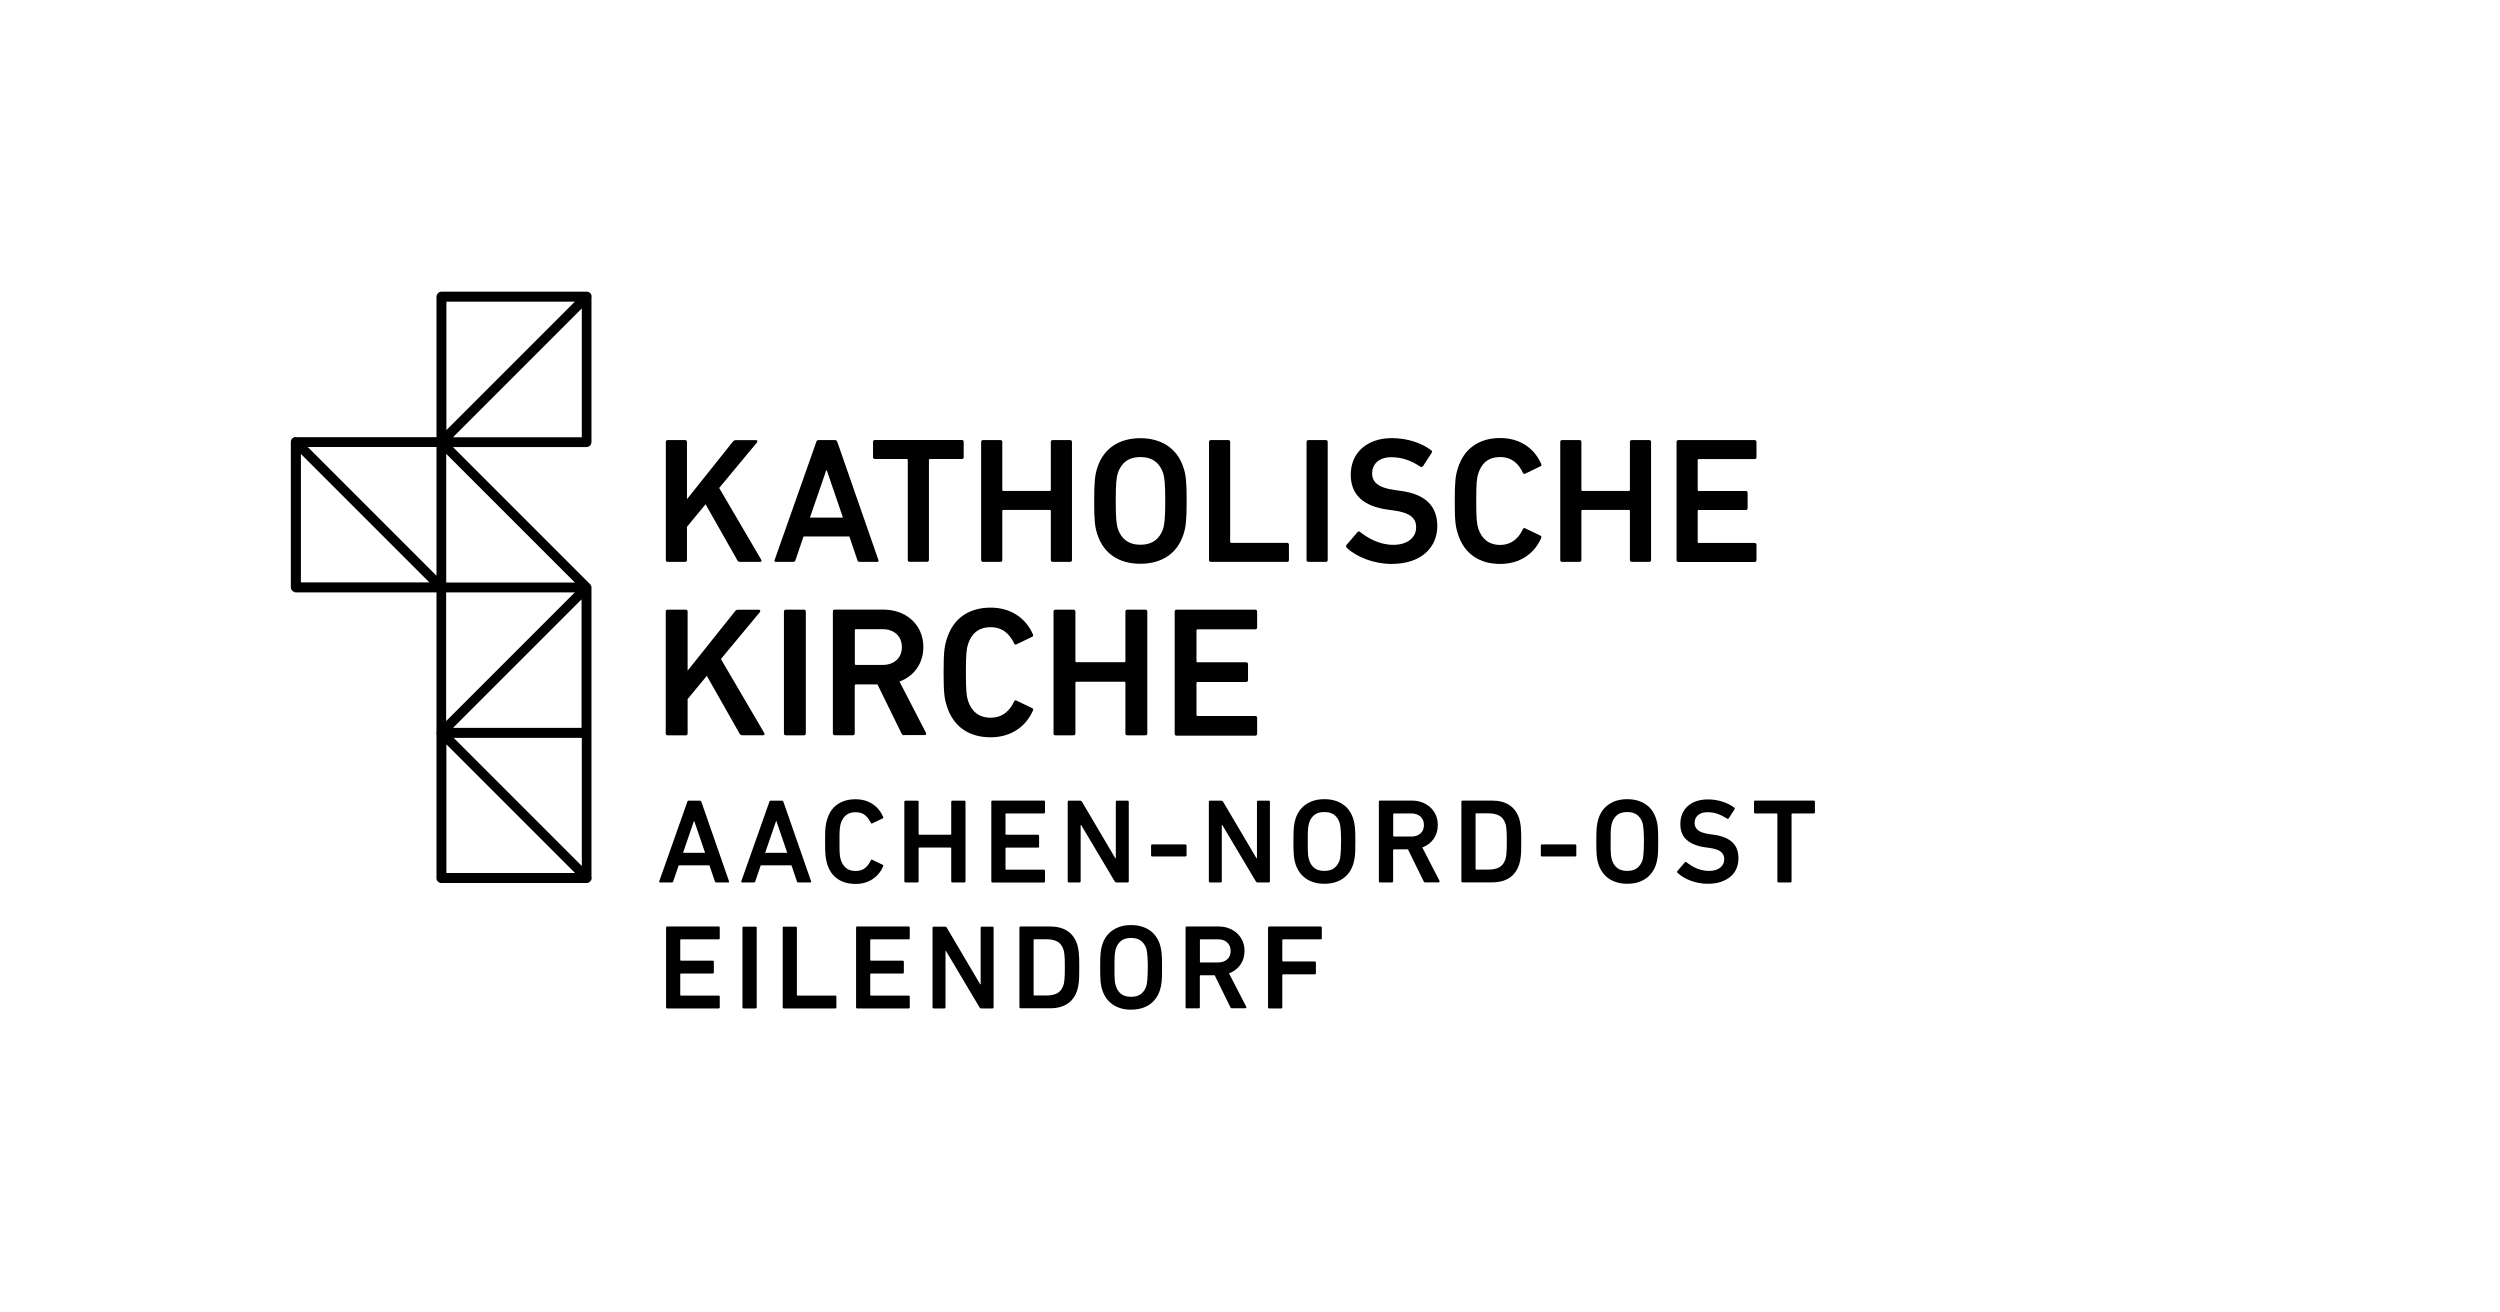
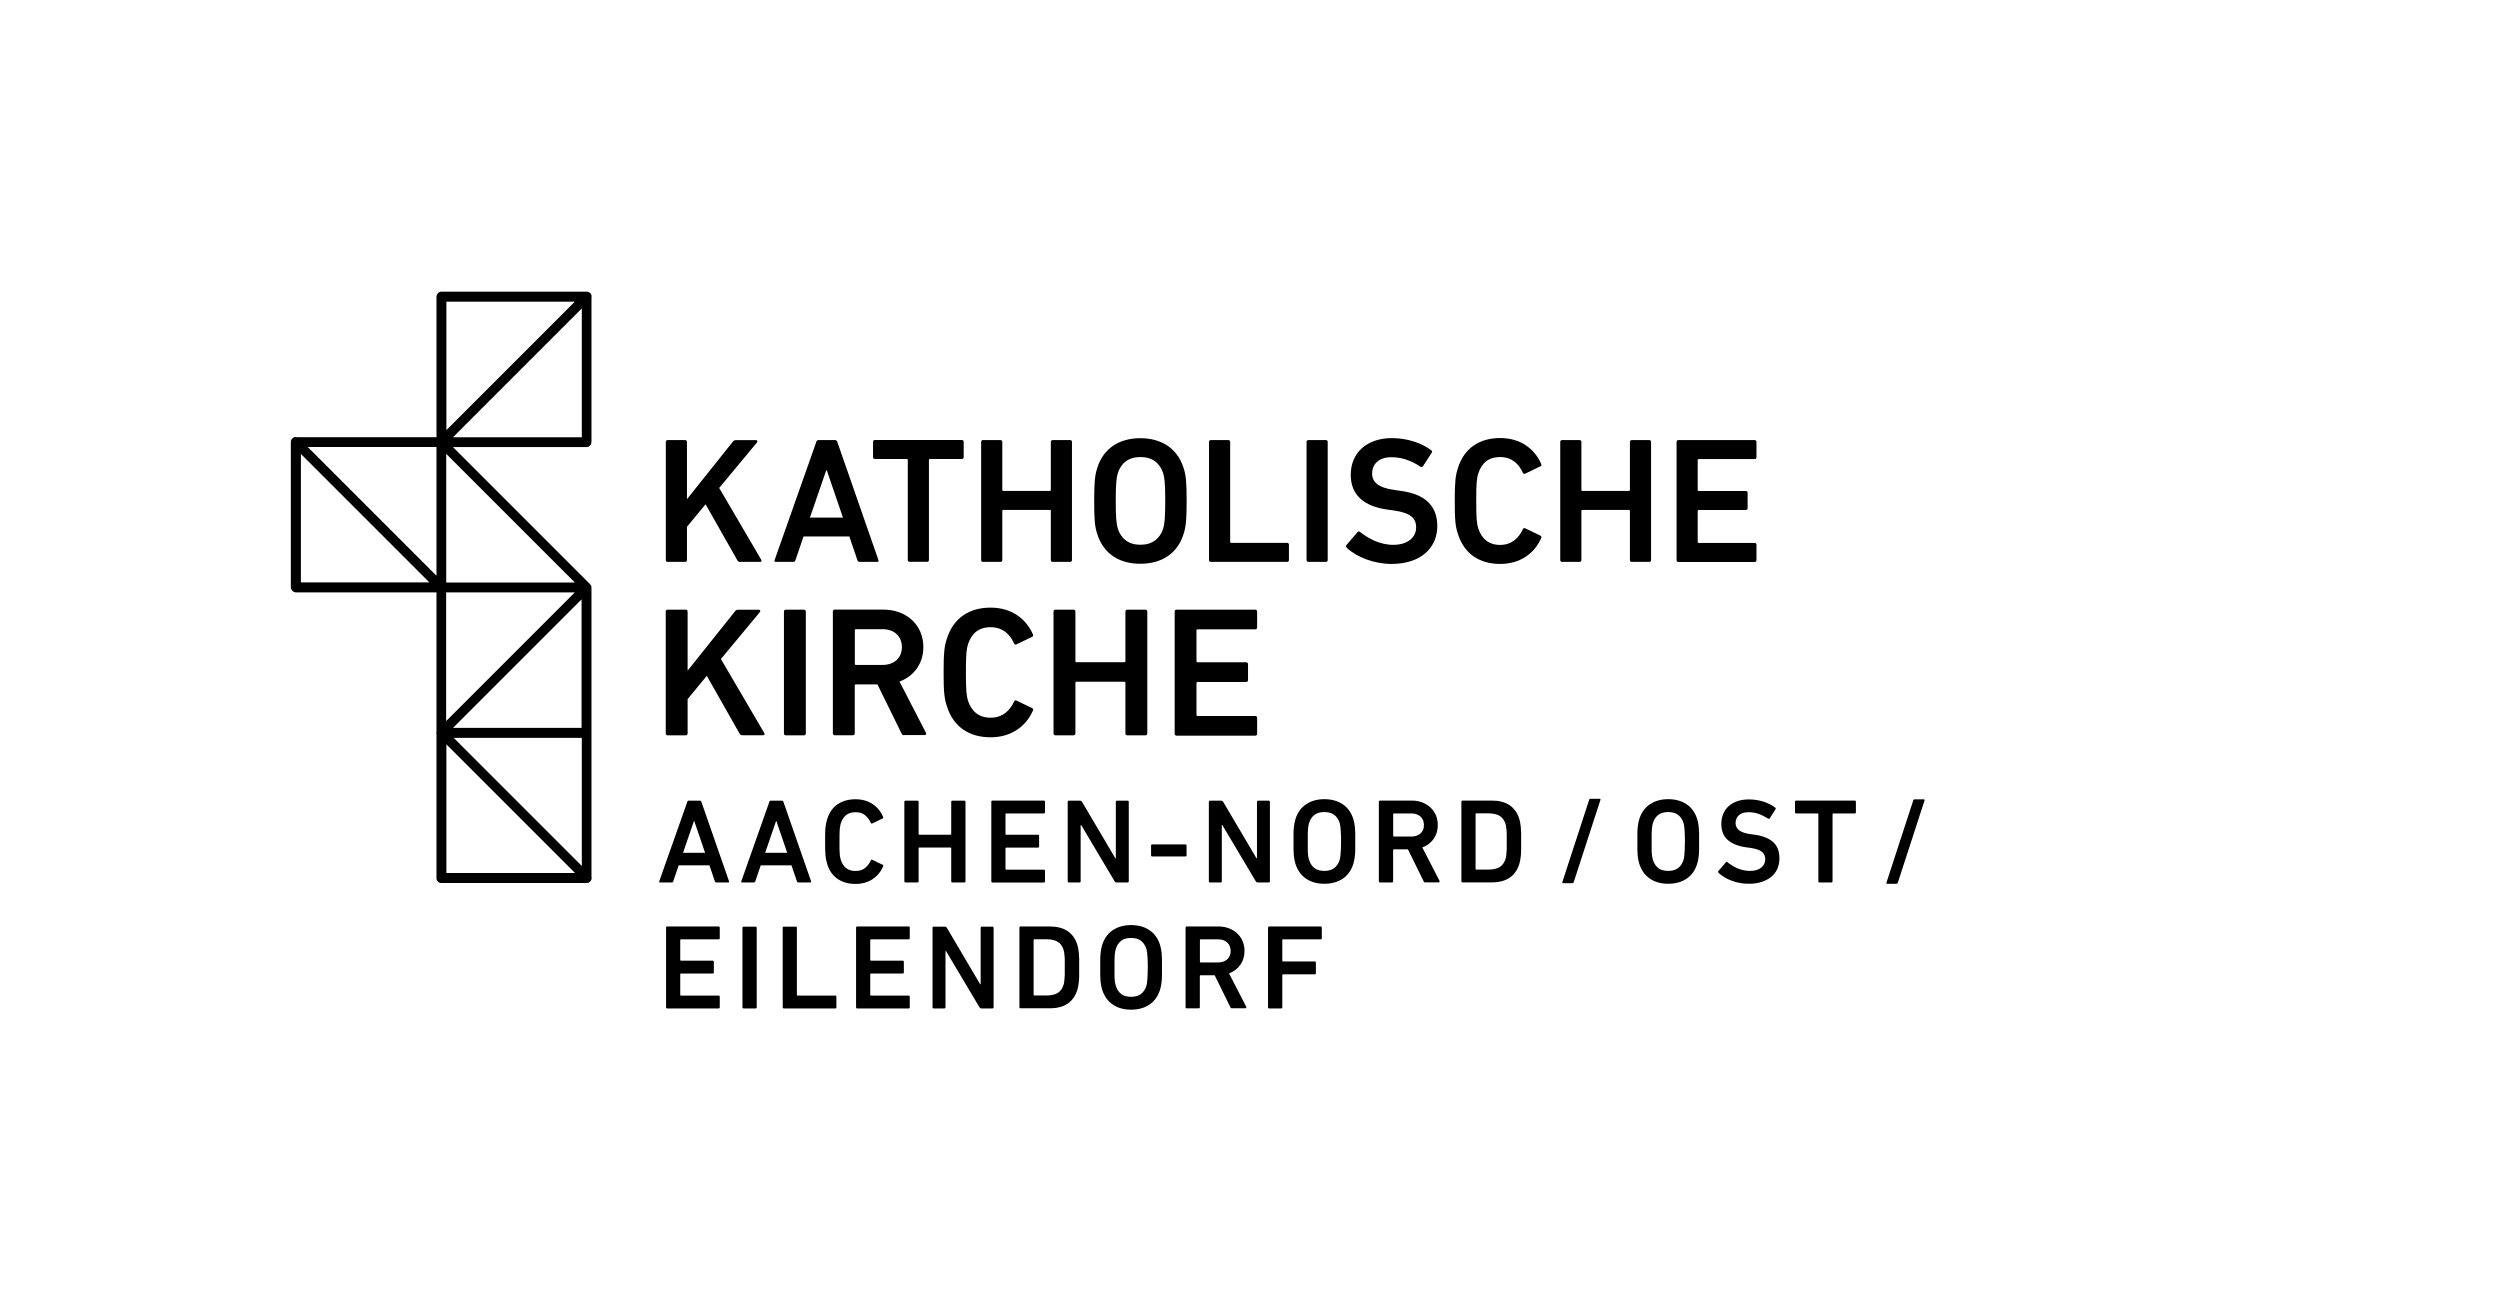
<svg xmlns="http://www.w3.org/2000/svg" viewBox="0 0 305 160">
  <defs>
    <style>
      .cls-1 {
        fill: none;
      }
    </style>
  </defs>
  <rect class="cls-1" x="0" y="0" width="305" height="160" />
  <path d="M81.22,74.61c0-.14.09-.23.23-.23h2.21c.14,0,.23.09.23.23v7.21l5.79-7.25c.11-.14.2-.18.36-.18h2.57c.14,0,.2.16.09.29l-4.75,5.72,5.29,9.03c.09.16.02.27-.16.27h-2.5c-.18,0-.25-.05-.34-.18l-4.01-7.07-2.34,2.84v4.19c0,.14-.09.23-.23.23h-2.21c-.14,0-.23-.09-.23-.23v-14.87Z" />
  <path d="M95.64,74.61c0-.14.09-.23.23-.23h2.21c.14,0,.23.09.23.23v14.87c0,.14-.09.23-.23.23h-2.21c-.14,0-.23-.09-.23-.23v-14.87Z" />
  <path d="M110.32,89.7c-.18,0-.27-.07-.34-.23l-2.93-5.97h-2.64c-.09,0-.13.05-.13.14v5.83c0,.14-.09.23-.23.23h-2.21c-.14,0-.23-.09-.23-.23v-14.87c0-.14.09-.23.23-.23h5.92c2.82,0,4.89,1.87,4.89,4.57,0,2.01-1.15,3.56-2.91,4.21l3.22,6.24c.09.16,0,.29-.16.29h-2.5ZM110.03,78.95c0-1.33-.95-2.19-2.34-2.19h-3.27c-.09,0-.13.04-.13.14v4.08c0,.09.04.14.13.14h3.27c1.4,0,2.34-.86,2.34-2.16Z" />
  <path d="M115.12,82.04c0-2.43.09-3.2.41-4.15.79-2.5,2.73-3.76,5.32-3.76,2.46,0,4.3,1.26,5.18,3.29.04.11,0,.23-.11.27l-1.91.92c-.14.07-.25,0-.29-.11-.5-1.08-1.35-1.98-2.86-1.98s-2.32.79-2.75,2.03c-.2.63-.27,1.24-.27,3.49s.07,2.86.27,3.49c.43,1.24,1.28,2.03,2.75,2.03s2.37-.9,2.86-1.98c.05-.11.16-.18.29-.11l1.91.92c.11.05.16.16.11.27-.88,2.03-2.73,3.29-5.18,3.29-2.59,0-4.53-1.26-5.32-3.76-.32-.95-.41-1.71-.41-4.14Z" />
  <path d="M128.53,74.61c0-.14.09-.23.23-.23h2.21c.14,0,.23.09.23.23v6.04c0,.09.04.14.14.14h5.83c.09,0,.13-.04.13-.14v-6.04c0-.14.09-.23.23-.23h2.21c.14,0,.23.09.23.23v14.87c0,.14-.09.23-.23.23h-2.21c-.14,0-.23-.09-.23-.23v-6.17c0-.09-.04-.14-.13-.14h-5.83c-.09,0-.14.05-.14.14v6.17c0,.14-.09.23-.23.23h-2.21c-.14,0-.23-.09-.23-.23v-14.87Z" />
  <path d="M143.31,74.61c0-.14.09-.23.23-.23h9.6c.14,0,.23.09.23.23v1.94c0,.14-.09.23-.23.23h-7.03c-.09,0-.14.04-.14.14v3.74c0,.09.05.14.14.14h5.92c.14,0,.23.09.23.23v1.94c0,.14-.09.23-.23.23h-5.92c-.09,0-.14.05-.14.14v3.87c0,.09.05.14.14.14h7.03c.14,0,.23.09.23.23v1.94c0,.14-.09.23-.23.23h-9.6c-.14,0-.23-.09-.23-.23v-14.87Z" />
  <path d="M81.23,53.91c0-.13.09-.22.22-.22h2.14c.13,0,.22.09.22.22v6.99l5.61-7.03c.11-.13.2-.17.35-.17h2.49c.13,0,.2.15.09.28l-4.61,5.55,5.13,8.76c.09.15.02.26-.15.26h-2.42c-.17,0-.24-.04-.33-.17l-3.89-6.86-2.27,2.75v4.06c0,.13-.09.22-.22.22h-2.14c-.13,0-.22-.09-.22-.22v-14.42Z" />
  <path d="M99.58,53.91c.04-.13.13-.22.28-.22h2.01c.15,0,.24.09.28.22l5.02,14.42c.04.13,0,.22-.15.22h-2.14c-.15,0-.24-.07-.28-.22l-.98-2.88h-5.59l-.98,2.88c-.04.15-.13.22-.28.22h-2.12c-.15,0-.2-.09-.15-.22l5.09-14.42ZM102.84,63.15l-1.97-5.77h-.07l-1.99,5.77h4.02Z" />
  <path d="M110.97,68.54c-.13,0-.22-.09-.22-.22v-12.19c0-.09-.04-.13-.13-.13h-3.89c-.13,0-.22-.09-.22-.22v-1.88c0-.13.09-.22.22-.22h10.62c.13,0,.22.09.22.22v1.88c0,.13-.09.22-.22.22h-3.89c-.09,0-.13.04-.13.13v12.19c0,.13-.09.22-.22.22h-2.14Z" />
  <path d="M119.7,53.91c0-.13.09-.22.22-.22h2.14c.13,0,.22.09.22.22v5.85c0,.09.04.13.13.13h5.66c.09,0,.13-.04.13-.13v-5.85c0-.13.09-.22.22-.22h2.14c.13,0,.22.09.22.22v14.42c0,.13-.09.22-.22.22h-2.14c-.13,0-.22-.09-.22-.22v-5.99c0-.09-.04-.13-.13-.13h-5.66c-.09,0-.13.04-.13.13v5.99c0,.13-.09.22-.22.22h-2.14c-.13,0-.22-.09-.22-.22v-14.42Z" />
  <path d="M133.88,65.2c-.31-.92-.39-1.75-.39-4.08s.09-3.17.39-4.08c.76-2.36,2.69-3.58,5.24-3.58s4.5,1.22,5.26,3.58c.31.92.39,1.75.39,4.08s-.09,3.17-.39,4.08c-.76,2.36-2.69,3.58-5.26,3.58s-4.48-1.22-5.24-3.58ZM141.9,64.52c.17-.55.26-1.31.26-3.41s-.09-2.86-.26-3.41c-.42-1.2-1.29-1.94-2.77-1.94s-2.34.74-2.75,1.94c-.17.55-.26,1.29-.26,3.41s.09,2.86.26,3.41c.41,1.2,1.29,1.94,2.75,1.94s2.36-.74,2.77-1.94Z" />
  <path d="M147.5,53.91c0-.13.09-.22.22-.22h2.14c.13,0,.22.09.22.22v12.19c0,.09.04.13.13.13h6.82c.13,0,.22.09.22.22v1.88c0,.13-.09.22-.22.22h-9.31c-.13,0-.22-.09-.22-.22v-14.42Z" />
  <path d="M159.4,53.91c0-.13.09-.22.22-.22h2.14c.13,0,.22.09.22.22v14.42c0,.13-.09.22-.22.22h-2.14c-.13,0-.22-.09-.22-.22v-14.42Z" />
  <path d="M164.31,66.82c-.09-.09-.13-.22-.04-.33l1.35-1.57c.09-.11.22-.11.31-.02.96.76,2.38,1.57,4.04,1.57,1.77,0,2.8-.9,2.8-2.14,0-1.07-.66-1.77-2.71-2.05l-.79-.11c-2.86-.39-4.48-1.77-4.48-4.24,0-2.69,1.97-4.48,5.02-4.48,1.86,0,3.63.59,4.81,1.49.11.09.13.17.04.31l-1.05,1.62c-.09.11-.2.13-.31.07-1.2-.79-2.32-1.16-3.56-1.16-1.51,0-2.34.83-2.34,1.99,0,1.03.72,1.73,2.73,2.01l.79.11c2.86.39,4.43,1.75,4.43,4.3s-1.9,4.61-5.59,4.61c-2.18,0-4.3-.87-5.46-1.97Z" />
  <path d="M177.48,61.11c0-2.36.09-3.1.39-4.02.76-2.42,2.64-3.65,5.15-3.65,2.38,0,4.17,1.22,5.02,3.19.04.11,0,.22-.11.26l-1.86.9c-.13.07-.24,0-.28-.11-.48-1.05-1.31-1.92-2.77-1.92s-2.25.76-2.66,1.97c-.2.61-.26,1.2-.26,3.39s.07,2.77.26,3.39c.41,1.2,1.24,1.97,2.66,1.97s2.29-.87,2.77-1.92c.04-.11.15-.17.28-.11l1.86.9c.11.04.15.15.11.26-.85,1.97-2.64,3.19-5.02,3.19-2.51,0-4.39-1.22-5.15-3.65-.31-.92-.39-1.66-.39-4.02Z" />
  <path d="M190.35,53.91c0-.13.09-.22.22-.22h2.14c.13,0,.22.09.22.22v5.85c0,.09.04.13.13.13h5.66c.09,0,.13-.04.13-.13v-5.85c0-.13.09-.22.22-.22h2.14c.13,0,.22.09.22.22v14.42c0,.13-.09.22-.22.22h-2.14c-.13,0-.22-.09-.22-.22v-5.99c0-.09-.04-.13-.13-.13h-5.66c-.09,0-.13.04-.13.13v5.99c0,.13-.09.22-.22.22h-2.14c-.13,0-.22-.09-.22-.22v-14.42Z" />
  <path d="M204.54,53.91c0-.13.09-.22.22-.22h9.31c.13,0,.22.09.22.22v1.88c0,.13-.09.22-.22.22h-6.82c-.09,0-.13.04-.13.13v3.63c0,.09.04.13.13.13h5.74c.13,0,.22.09.22.22v1.88c0,.13-.09.22-.22.22h-5.74c-.09,0-.13.04-.13.13v3.76c0,.09.04.13.13.13h6.82c.13,0,.22.09.22.22v1.88c0,.13-.09.22-.22.22h-9.31c-.13,0-.22-.09-.22-.22v-14.42Z" />
  <g>
-     <path d="M83.84,97.83c.03-.1.09-.15.19-.15h1.35c.1,0,.16.05.19.15l3.37,9.68c.03.1,0,.15-.1.15h-1.44c-.1,0-.16-.05-.19-.15l-.66-1.94h-3.75l-.66,1.94c-.03.1-.09.15-.19.15h-1.42c-.1,0-.13-.05-.1-.15l3.42-9.68ZM86.02,104.04l-1.32-3.87h-.04l-1.33,3.87h2.7Z" />
-     <path d="M93.85,97.83c.03-.1.09-.15.19-.15h1.35c.1,0,.16.05.19.15l3.37,9.68c.03.1,0,.15-.1.15h-1.44c-.1,0-.16-.05-.19-.15l-.66-1.94h-3.75l-.66,1.94c-.03.1-.09.15-.19.15h-1.42c-.1,0-.13-.05-.1-.15l3.42-9.68ZM96.04,104.04l-1.32-3.87h-.04l-1.33,3.87h2.7Z" />
-     <path d="M100.91,105.37c-.05-.16-.09-.31-.12-.46-.03-.15-.06-.33-.08-.53s-.03-.44-.04-.71c0-.27-.01-.6-.01-1.01s0-.72.01-1c0-.27.02-.51.04-.71.02-.2.05-.38.08-.53s.08-.31.12-.46c.25-.82.68-1.44,1.28-1.84.6-.41,1.33-.61,2.18-.61.8,0,1.49.19,2.08.58.58.38,1.01.91,1.3,1.58.03.09,0,.15-.07.18l-1.25.6c-.09.05-.15.02-.19-.07-.17-.35-.39-.66-.68-.91s-.68-.38-1.18-.38-.86.12-1.15.35c-.29.23-.5.56-.64.97-.03.11-.06.21-.08.32s-.04.25-.06.42-.03.38-.03.62c0,.24,0,.55,0,.91s0,.68,0,.92c0,.24.01.44.03.61s.03.31.06.42.05.22.08.31c.14.41.35.73.64.97.29.23.67.35,1.15.35s.89-.13,1.18-.38.52-.56.68-.91c.04-.1.1-.12.19-.07l1.25.6c.08.03.1.09.07.18-.28.67-.72,1.19-1.3,1.58-.58.38-1.27.58-2.08.58-.85,0-1.58-.2-2.18-.61-.6-.41-1.03-1.02-1.28-1.84Z" />
+     <path d="M83.84,97.83c.03-.1.09-.15.19-.15h1.35c.1,0,.16.05.19.15l3.37,9.68c.03.1,0,.15-.1.15h-1.44c-.1,0-.16-.05-.19-.15l-.66-1.94h-3.75l-.66,1.94c-.03.1-.09.15-.19.15h-1.42c-.1,0-.13-.05-.1-.15l3.42-9.68h0ZM86.02,104.04l-1.32-3.87h-.04l-1.33,3.87h2.7,0Z" />
+     <path d="M93.85,97.83c.03-.1.09-.15.19-.15h1.35c.1,0,.16.05.19.15l3.37,9.68c.03.1,0,.15-.1.15h-1.44c-.1,0-.16-.05-.19-.15l-.66-1.94h-3.75l-.66,1.94c-.03.1-.09.15-.19.15h-1.42c-.1,0-.13-.05-.1-.15l3.42-9.68h0ZM96.04,104.04l-1.32-3.87h-.04l-1.33,3.87h2.7,0Z" />
+     <path d="M100.91,105.37c-.05-.16-.09-.31-.12-.46-.03-.15-.06-.33-.08-.53s-.03-.44-.04-.71c0-.27-.01-.6-.01-1.01s0-.72.01-1c0-.27.02-.51.04-.71.02-.2.05-.38.08-.53s.08-.31.12-.46c.25-.82.68-1.44,1.28-1.84.6-.41,1.33-.61,2.18-.61.8,0,1.49.19,2.08.58.58.38,1.01.91,1.3,1.58.03.09,0,.15-.07.18l-1.25.6c-.09.05-.15.02-.19-.07-.17-.35-.39-.66-.68-.91s-.68-.38-1.18-.38-.86.12-1.15.35c-.29.23-.5.56-.64.97-.03.11-.06.21-.08.32s-.04.25-.06.42-.03.38-.03.62v1.83c0,.24.01.44.03.61s.03.31.06.42.05.22.08.31c.14.41.35.73.64.97.29.23.67.35,1.15.35s.89-.13,1.18-.38.52-.56.68-.91c.04-.1.1-.12.19-.07l1.25.6c.08.03.1.09.07.18-.28.67-.72,1.19-1.3,1.58-.58.38-1.27.58-2.08.58-.85,0-1.58-.2-2.18-.61s-1.03-1.02-1.28-1.84v-.02Z" />
    <path d="M110.33,97.83c0-.1.05-.15.15-.15h1.44c.1,0,.15.05.15.15v3.92c0,.06.03.09.09.09h3.8c.06,0,.09-.03.09-.09v-3.92c0-.1.05-.15.15-.15h1.44c.1,0,.15.05.15.15v9.68c0,.1-.05.15-.15.15h-1.44c-.1,0-.15-.05-.15-.15v-4.02c0-.06-.03-.09-.09-.09h-3.8c-.06,0-.09.03-.09.09v4.02c0,.1-.05.15-.15.15h-1.44c-.1,0-.15-.05-.15-.15v-9.68Z" />
-     <path d="M120.94,97.82c0-.1.05-.15.15-.15h6.25c.1,0,.15.05.15.15v1.27c0,.1-.05.15-.15.15h-4.58c-.06,0-.09.03-.09.09v2.42c0,.06.03.09.09.09h3.86c.1,0,.15.05.15.15v1.27c0,.1-.05.15-.15.15h-3.86c-.06,0-.09.03-.09.09v2.51c0,.06.03.09.09.09h4.58c.1,0,.15.05.15.15v1.27c0,.1-.05.15-.15.15h-6.25c-.1,0-.15-.05-.15-.15v-9.69Z" />
+     <path d="M120.94,97.82c0-.1.05-.15.15-.15h6.25c.1,0,.15.05.15.15v1.27c0,.1-.05.15-.15.15h-4.58c-.06,0-.09.03-.09.09v2.42c0,.06.03.09.09.09h3.86c.1,0,.15.05.15.15v1.27c0,.1-.05.15-.15.15h-3.86c-.06,0-.09.03-.09.09v2.51c0,.06.03.09.09.09h4.58c.1,0,.15.05.15.15v1.27c0,.1-.05.15-.15.15h-6.25c-.1,0-.15-.05-.15-.15v-9.69h0Z" />
    <path d="M130.26,97.83c0-.1.05-.15.15-.15h1.35c.11,0,.19.05.25.15l4.06,6.88h.06v-6.88c0-.1.05-.15.15-.15h1.28c.1,0,.15.05.15.15v9.68c0,.1-.05.15-.15.15h-1.33c-.11,0-.19-.05-.25-.15l-4.08-6.86h-.06v6.86c0,.1-.05.15-.15.15h-1.28c-.1,0-.15-.05-.15-.15v-9.68Z" />
    <path d="M140.43,104.34v-1.17c0-.1.05-.15.15-.15h4.03c.1,0,.15.05.15.15v1.17c0,.1-.05.15-.15.15h-4.03c-.1,0-.15-.05-.15-.15Z" />
    <path d="M147.48,97.83c0-.1.05-.15.15-.15h1.35c.11,0,.19.05.25.15l4.06,6.88h.06v-6.88c0-.1.05-.15.15-.15h1.28c.1,0,.15.05.15.15v9.68c0,.1-.05.15-.15.15h-1.33c-.11,0-.19-.05-.25-.15l-4.08-6.86h-.06v6.86c0,.1-.05.15-.15.15h-1.28c-.1,0-.15-.05-.15-.15v-9.68Z" />
-     <path d="M161.57,107.82c-.86,0-1.6-.2-2.21-.61s-1.05-1.01-1.31-1.8c-.05-.16-.09-.31-.12-.47-.03-.16-.06-.34-.08-.54-.02-.21-.03-.45-.04-.73,0-.28-.01-.61-.01-1.01s0-.73.01-1.01.02-.52.04-.73c.02-.21.05-.39.08-.54.03-.16.08-.31.12-.47.25-.79.69-1.39,1.31-1.8s1.35-.61,2.21-.61,1.61.2,2.23.61c.62.41,1.05,1.01,1.3,1.8.05.16.09.31.12.47.03.16.06.34.08.54.02.21.03.45.04.73s.01.61.01,1.01,0,.73-.01,1.01c0,.28-.02.52-.04.73-.02.21-.05.39-.08.54-.03.16-.08.31-.12.47-.25.79-.69,1.39-1.3,1.8-.62.41-1.36.61-2.23.61ZM161.57,106.25c.5,0,.9-.11,1.2-.34.3-.23.52-.55.66-.96.03-.09.05-.19.07-.31s.04-.26.05-.44c.01-.18.03-.39.04-.64,0-.25.02-.55.02-.9s0-.65-.02-.9c0-.25-.02-.46-.04-.64-.01-.18-.03-.32-.05-.44s-.04-.22-.07-.31c-.14-.41-.36-.73-.66-.96-.3-.23-.7-.34-1.2-.34s-.9.11-1.2.34c-.3.23-.52.55-.65.96-.03.09-.06.19-.08.31s-.04.26-.06.44c-.01.17-.03.39-.03.64,0,.25,0,.55,0,.9s0,.65,0,.9c0,.25.01.46.03.64.01.17.03.32.06.44s.05.22.08.31c.14.41.35.73.65.96.3.23.7.34,1.2.34Z" />
-     <path d="M173.9,107.66c-.11,0-.18-.05-.22-.15l-1.91-3.89h-1.72c-.06,0-.09.03-.09.09v3.8c0,.1-.05.15-.15.15h-1.44c-.1,0-.15-.05-.15-.15v-9.69c0-.1.05-.15.15-.15h3.86c.46,0,.88.07,1.27.22.39.15.72.35,1,.61.28.26.51.57.67.94.16.37.24.77.24,1.21,0,.66-.17,1.22-.51,1.7-.34.48-.8.83-1.38,1.04l2.1,4.07s.03.09,0,.13-.06.06-.11.06h-1.63ZM172.19,102.06c.46,0,.83-.13,1.11-.38.28-.25.42-.59.42-1.02s-.14-.78-.42-1.04c-.28-.25-.65-.38-1.11-.38h-2.13c-.06,0-.09.03-.09.09v2.64c0,.06.03.09.09.09h2.13Z" />
-     <path d="M178.29,97.82c0-.1.05-.15.15-.15h3.57c1.74,0,2.86.74,3.34,2.22.04.13.07.26.1.4.03.14.06.32.08.52.02.21.04.46.05.76s.01.66.01,1.09,0,.8-.01,1.09c0,.3-.03.55-.05.76s-.05.38-.08.52c-.03.14-.06.28-.1.4-.48,1.48-1.59,2.22-3.34,2.22h-3.57c-.1,0-.15-.05-.15-.15v-9.69ZM180.02,106c0,.06.03.09.09.09h1.48c.56,0,1-.1,1.34-.29s.58-.52.73-.97c.03-.07.05-.15.07-.26s.04-.23.05-.4.03-.36.04-.61c0-.24.01-.55.01-.91s0-.66-.01-.91c-.01-.24-.02-.45-.04-.61s-.03-.3-.05-.4-.04-.18-.07-.25c-.15-.45-.39-.77-.73-.96s-.78-.29-1.34-.29h-1.48c-.06,0-.09.03-.09.09v6.67Z" />
-     <path d="M187.98,104.34v-1.17c0-.1.05-.15.15-.15h4.03c.1,0,.15.05.15.15v1.17c0,.1-.05.15-.15.15h-4.03c-.1,0-.15-.05-.15-.15Z" />
-     <path d="M198.52,107.82c-.86,0-1.6-.2-2.21-.61s-1.05-1.01-1.31-1.8c-.05-.16-.09-.31-.12-.47-.03-.16-.06-.34-.08-.54-.02-.21-.03-.45-.04-.73,0-.28-.01-.61-.01-1.01s0-.73.01-1.01.02-.52.04-.73c.02-.21.05-.39.08-.54.03-.16.08-.31.12-.47.25-.79.69-1.39,1.31-1.8s1.35-.61,2.21-.61,1.61.2,2.23.61c.62.41,1.05,1.01,1.3,1.8.05.16.09.31.12.47.03.16.06.34.08.54.02.21.03.45.04.73s.01.61.01,1.01,0,.73-.01,1.01c0,.28-.02.52-.04.73-.02.21-.05.39-.08.54-.03.16-.08.31-.12.47-.25.79-.69,1.39-1.3,1.8-.62.41-1.36.61-2.23.61ZM198.52,106.25c.5,0,.9-.11,1.2-.34.3-.23.52-.55.66-.96.03-.09.05-.19.07-.31s.04-.26.05-.44c.01-.18.03-.39.04-.64,0-.25.02-.55.02-.9s0-.65-.02-.9c0-.25-.02-.46-.04-.64-.01-.18-.03-.32-.05-.44s-.04-.22-.07-.31c-.14-.41-.36-.73-.66-.96-.3-.23-.7-.34-1.2-.34s-.9.11-1.2.34c-.3.23-.52.55-.65.96-.03.09-.06.19-.08.31s-.04.26-.06.44c-.01.17-.03.39-.03.64,0,.25,0,.55,0,.9s0,.65,0,.9c0,.25.01.46.03.64.01.17.03.32.06.44s.05.22.08.31c.14.41.35.73.65.96.3.23.7.34,1.2.34Z" />
-     <path d="M208.33,107.82c-.37,0-.73-.03-1.08-.1-.35-.07-.69-.16-1-.28-.32-.12-.61-.26-.88-.42-.27-.16-.5-.34-.7-.53-.08-.08-.09-.15-.03-.22l.91-1.06c.07-.08.14-.08.21-.01.16.13.33.25.54.38.2.13.42.24.64.34s.47.18.73.24c.25.06.52.09.81.09.6,0,1.06-.13,1.39-.4.33-.27.49-.61.49-1.03,0-.36-.13-.66-.4-.89-.26-.23-.74-.39-1.42-.49l-.53-.07c-.97-.14-1.71-.44-2.23-.9-.52-.46-.78-1.11-.78-1.94,0-.45.08-.86.23-1.23s.38-.69.67-.95c.29-.26.65-.47,1.06-.61.42-.14.88-.21,1.4-.21.63,0,1.22.09,1.78.27.56.18,1.04.43,1.44.73.07.06.08.13.03.21l-.7,1.09c-.06.08-.13.09-.21.04-.41-.26-.81-.46-1.19-.59-.38-.13-.78-.19-1.2-.19-.51,0-.9.12-1.17.37-.27.25-.4.57-.4.96,0,.34.14.63.41.86.27.23.75.39,1.43.49l.53.07c.97.14,1.71.44,2.22.9.51.46.76,1.13.76,1.99,0,.44-.08.85-.24,1.23-.16.38-.4.71-.72.98-.32.27-.72.49-1.19.65-.47.16-1.01.23-1.63.23Z" />
-     <path d="M216.99,107.66c-.1,0-.15-.05-.15-.15v-8.18c0-.06-.03-.09-.09-.09h-2.61c-.1,0-.15-.05-.15-.15v-1.27c0-.1.05-.15.15-.15h7.13c.1,0,.15.05.15.15v1.27c0,.1-.05.15-.15.15h-2.61c-.06,0-.09.03-.09.09v8.18c0,.1-.05.15-.15.15h-1.44Z" />
-     <path d="M81.26,113.18c0-.1.05-.15.15-.15h6.25c.1,0,.15.05.15.15v1.27c0,.1-.05.15-.15.15h-4.58c-.06,0-.09.03-.09.09v2.42c0,.06.03.09.09.09h3.86c.1,0,.15.05.15.15v1.27c0,.1-.05.15-.15.15h-3.86c-.06,0-.09.03-.09.09v2.51c0,.06.03.09.09.09h4.58c.1,0,.15.05.15.15v1.27c0,.1-.05.15-.15.15h-6.25c-.1,0-.15-.05-.15-.15v-9.69Z" />
+     <path d="M161.57,107.82c-.86,0-1.6-.2-2.21-.61s-1.05-1.01-1.31-1.8c-.05-.16-.09-.31-.12-.47s-.06-.34-.08-.54c-.02-.21-.03-.45-.04-.73,0-.28,0-.61,0-1.01s0-.73,0-1.01.02-.52.04-.73c.02-.21.05-.39.08-.54.03-.16.08-.31.12-.47.25-.79.69-1.39,1.31-1.8s1.35-.61,2.21-.61,1.61.2,2.23.61,1.05,1.01,1.3,1.8c.05.16.09.31.12.47s.06.34.08.54c.02.21.03.45.04.73s0,.61,0,1.01,0,.73,0,1.01c0,.28-.02.52-.04.73-.02.21-.05.39-.08.54-.03.16-.08.31-.12.47-.25.79-.69,1.39-1.3,1.8-.62.41-1.36.61-2.23.61ZM161.57,106.25c.5,0,.9-.11,1.2-.34.3-.23.52-.55.66-.96.03-.09.05-.19.07-.31s.04-.26.05-.44c0-.18.03-.39.04-.64,0-.25.02-.55.02-.9s0-.65-.02-.9c0-.25-.02-.46-.04-.64,0-.18-.03-.32-.05-.44s-.04-.22-.07-.31c-.14-.41-.36-.73-.66-.96-.3-.23-.7-.34-1.2-.34s-.9.11-1.2.34c-.3.23-.52.55-.65.96-.03.09-.06.19-.08.31s-.04.26-.06.44c0,.17-.03.39-.03.64v1.8c0,.25,0,.46.03.64,0,.17.03.32.06.44s.05.22.08.31c.14.41.35.73.65.96.3.23.7.34,1.2.34Z" />
+     <path d="M173.9,107.66c-.11,0-.18-.05-.22-.15l-1.91-3.89h-1.72c-.06,0-.09.03-.09.09v3.8c0,.1-.05.15-.15.15h-1.44c-.1,0-.15-.05-.15-.15v-9.69c0-.1.05-.15.15-.15h3.86c.46,0,.88.07,1.27.22s.72.35,1,.61.51.57.67.94.24.77.24,1.21c0,.66-.17,1.22-.51,1.7-.34.48-.8.83-1.38,1.04l2.1,4.07s.03.09,0,.13-.06.06-.11.06h-1.63.02ZM172.19,102.06c.46,0,.83-.13,1.11-.38s.42-.59.42-1.02-.14-.78-.42-1.04c-.28-.25-.65-.38-1.11-.38h-2.13c-.06,0-.09.03-.09.09v2.64c0,.06.03.09.09.09h2.13Z" />
+     <path d="M81.26,113.18c0-.1.05-.15.15-.15h6.25c.1,0,.15.05.15.15v1.27c0,.1-.05.15-.15.15h-4.58c-.06,0-.09.03-.09.09v2.42c0,.06.03.09.09.09h3.86c.1,0,.15.05.15.15v1.27c0,.1-.05.15-.15.15h-3.86c-.06,0-.09.03-.09.09v2.51c0,.06.03.09.09.09h4.58c.1,0,.15.05.15.15v1.27c0,.1-.05.15-.15.15h-6.25c-.1,0-.15-.05-.15-.15v-9.69h0Z" />
    <path d="M90.58,113.2c0-.1.05-.15.15-.15h1.44c.1,0,.15.05.15.15v9.68c0,.1-.05.15-.15.15h-1.44c-.1,0-.15-.05-.15-.15v-9.68Z" />
-     <path d="M95.48,113.2c0-.1.05-.15.15-.15h1.44c.1,0,.15.05.15.15v8.17c0,.06.03.09.09.09h4.58c.1,0,.15.05.15.15v1.27c0,.1-.05.15-.15.15h-6.25c-.1,0-.15-.05-.15-.15v-9.68Z" />
-     <path d="M104.44,113.18c0-.1.05-.15.15-.15h6.25c.1,0,.15.05.15.15v1.27c0,.1-.05.15-.15.15h-4.58c-.06,0-.09.03-.09.09v2.42c0,.06.03.09.09.09h3.86c.1,0,.15.05.15.15v1.27c0,.1-.05.15-.15.15h-3.86c-.06,0-.09.03-.09.09v2.51c0,.06.03.09.09.09h4.58c.1,0,.15.05.15.15v1.27c0,.1-.05.15-.15.15h-6.25c-.1,0-.15-.05-.15-.15v-9.69Z" />
-     <path d="M113.77,113.2c0-.1.05-.15.15-.15h1.35c.11,0,.19.05.25.15l4.06,6.88h.06v-6.88c0-.1.05-.15.15-.15h1.28c.1,0,.15.05.15.15v9.68c0,.1-.05.15-.15.15h-1.33c-.11,0-.19-.05-.25-.15l-4.08-6.86h-.06v6.86c0,.1-.05.15-.15.15h-1.28c-.1,0-.15-.05-.15-.15v-9.68Z" />
-     <path d="M124.37,113.18c0-.1.05-.15.15-.15h3.57c1.74,0,2.86.74,3.34,2.22.04.13.07.26.1.4.03.14.06.32.08.52.02.21.04.46.05.76s.01.66.01,1.09,0,.8-.01,1.09c0,.3-.03.55-.05.76s-.05.38-.08.52c-.03.14-.06.28-.1.4-.48,1.48-1.59,2.22-3.34,2.22h-3.57c-.1,0-.15-.05-.15-.15v-9.69ZM126.1,121.36c0,.06.03.09.09.09h1.48c.56,0,1-.1,1.34-.29s.58-.52.73-.97c.03-.07.05-.15.07-.26s.04-.23.05-.4.03-.36.04-.61c0-.24.01-.55.01-.91s0-.66-.01-.91c-.01-.24-.02-.45-.04-.61s-.03-.3-.05-.4-.04-.18-.07-.25c-.15-.45-.39-.77-.73-.96s-.78-.29-1.34-.29h-1.48c-.06,0-.09.03-.09.09v6.67Z" />
-     <path d="M137.99,123.18c-.86,0-1.6-.2-2.21-.61s-1.05-1.01-1.31-1.8c-.05-.16-.09-.31-.12-.47-.03-.16-.06-.34-.08-.54-.02-.21-.03-.45-.04-.73,0-.28-.01-.61-.01-1.01s0-.73.01-1.01.02-.52.04-.73c.02-.21.05-.39.08-.54.03-.16.08-.31.12-.47.25-.79.69-1.39,1.31-1.8s1.35-.61,2.21-.61,1.61.2,2.23.61c.62.41,1.05,1.01,1.3,1.8.05.16.09.31.12.47.03.16.06.34.08.54.02.21.03.45.04.73s.01.61.01,1.01,0,.73-.01,1.01c0,.28-.02.52-.04.73-.02.21-.05.39-.08.54-.03.16-.08.31-.12.47-.25.79-.69,1.39-1.3,1.8-.62.41-1.36.61-2.23.61ZM137.99,121.61c.5,0,.9-.11,1.2-.34.3-.23.52-.55.66-.96.03-.09.05-.19.07-.31s.04-.26.05-.44c.01-.18.03-.39.04-.64,0-.25.02-.55.02-.9s0-.65-.02-.9c0-.25-.02-.46-.04-.64-.01-.18-.03-.32-.05-.44s-.04-.22-.07-.31c-.14-.41-.36-.73-.66-.96-.3-.23-.7-.34-1.2-.34s-.9.11-1.2.34c-.3.23-.52.55-.65.96-.03.09-.06.19-.08.31s-.04.26-.06.44c-.01.17-.03.39-.03.64,0,.25,0,.55,0,.9s0,.65,0,.9c0,.25.01.46.03.64.01.17.03.32.06.44s.05.22.08.31c.14.41.35.73.65.96.3.23.7.34,1.2.34Z" />
-     <path d="M150.32,123.02c-.11,0-.18-.05-.22-.15l-1.91-3.89h-1.72c-.06,0-.09.03-.09.09v3.8c0,.1-.05.15-.15.15h-1.44c-.1,0-.15-.05-.15-.15v-9.69c0-.1.05-.15.15-.15h3.86c.46,0,.88.07,1.27.22.39.15.72.35,1,.61.28.26.51.57.67.94s.24.77.24,1.21c0,.66-.17,1.22-.51,1.7-.34.48-.8.83-1.38,1.04l2.1,4.07s.03.09,0,.13c-.03.04-.06.06-.11.06h-1.63ZM148.61,117.42c.46,0,.83-.13,1.11-.38s.42-.59.42-1.02-.14-.78-.42-1.04-.65-.38-1.11-.38h-2.13c-.06,0-.09.03-.09.09v2.64c0,.06.03.09.09.09h2.13Z" />
-     <path d="M154.71,113.18c0-.1.05-.15.15-.15h6.25c.1,0,.15.05.15.15v1.27c0,.1-.05.15-.15.15h-4.58c-.06,0-.09.03-.09.09v2.52c0,.06.03.09.09.09h3.86c.1,0,.15.05.15.15v1.27c0,.1-.05.15-.15.15h-3.86c-.06,0-.09.03-.09.09v3.92c0,.1-.05.15-.15.15h-1.44c-.1,0-.15-.05-.15-.15v-9.69Z" />
+     <path d="M95.48,113.2c0-.1.05-.15.15-.15h1.44c.1,0,.15.05.15.15v8.17c0,.06.03.09.09.09h4.58c.1,0,.15.05.15.15v1.27c0,.1-.05.15-.15.15h-6.25c-.1,0-.15-.05-.15-.15v-9.68h-.01Z" />
+     <path d="M104.44,113.18c0-.1.05-.15.15-.15h6.25c.1,0,.15.05.15.15v1.27c0,.1-.05.15-.15.15h-4.58c-.06,0-.09.03-.09.09v2.42c0,.06.03.09.09.09h3.86c.1,0,.15.05.15.15v1.27c0,.1-.05.15-.15.15h-3.86c-.06,0-.09.03-.09.09v2.51c0,.06.03.09.09.09h4.58c.1,0,.15.05.15.15v1.27c0,.1-.05.15-.15.15h-6.25c-.1,0-.15-.05-.15-.15v-9.69h0Z" />
+     <path d="M113.77,113.2c0-.1.05-.15.15-.15h1.35c.11,0,.19.05.25.15l4.06,6.88h.06v-6.88c0-.1.05-.15.15-.15h1.28c.1,0,.15.05.15.15v9.68c0,.1-.05.15-.15.15h-1.33c-.11,0-.19-.05-.25-.15l-4.08-6.86h-.06v6.86c0,.1-.05.15-.15.15h-1.28c-.1,0-.15-.05-.15-.15,0,0,0-9.68,0-9.68Z" />
+     <path d="M124.37,113.18c0-.1.05-.15.15-.15h3.57c1.74,0,2.86.74,3.34,2.22.04.13.07.26.1.4s.06.32.08.52c.02.21.04.46.05.76s0,.66,0,1.09,0,.8,0,1.09c0,.3-.03.55-.05.76s-.05.38-.08.52-.06.28-.1.4c-.48,1.48-1.59,2.22-3.34,2.22h-3.57c-.1,0-.15-.05-.15-.15v-9.69h0ZM126.1,121.36c0,.06.03.09.09.09h1.48c.56,0,1-.1,1.34-.29s.58-.52.73-.97c.03-.07.05-.15.07-.26s.04-.23.05-.4.03-.36.04-.61c0-.24,0-.55,0-.91s0-.66,0-.91c0-.24-.02-.45-.04-.61s-.03-.3-.05-.4-.04-.18-.07-.25c-.15-.45-.39-.77-.73-.96s-.78-.29-1.34-.29h-1.48c-.06,0-.09.03-.09.09v6.67h0Z" />
+     <path d="M137.99,123.18c-.86,0-1.6-.2-2.21-.61s-1.05-1.01-1.31-1.8c-.05-.16-.09-.31-.12-.47s-.06-.34-.08-.54c-.02-.21-.03-.45-.04-.73,0-.28,0-.61,0-1.01s0-.73,0-1.01.02-.52.04-.73c.02-.21.05-.39.08-.54.03-.16.08-.31.12-.47.25-.79.69-1.39,1.31-1.8s1.35-.61,2.21-.61,1.61.2,2.23.61,1.05,1.01,1.3,1.8c.05.16.09.31.12.47s.06.34.08.54c.02.21.03.45.04.73s0,.61,0,1.01,0,.73,0,1.01c0,.28-.02.52-.04.73-.02.21-.05.39-.08.54-.03.16-.08.31-.12.47-.25.79-.69,1.39-1.3,1.8-.62.41-1.36.61-2.23.61ZM137.99,121.61c.5,0,.9-.11,1.2-.34.3-.23.52-.55.66-.96.03-.09.05-.19.07-.31s.04-.26.05-.44c0-.18.03-.39.04-.64,0-.25.02-.55.02-.9s0-.65-.02-.9c0-.25-.02-.46-.04-.64,0-.18-.03-.32-.05-.44s-.04-.22-.07-.31c-.14-.41-.36-.73-.66-.96-.3-.23-.7-.34-1.2-.34s-.9.11-1.2.34c-.3.23-.52.55-.65.96-.03.09-.06.19-.08.31s-.04.26-.06.44c0,.17-.03.39-.03.64v1.8c0,.25,0,.46.03.64,0,.17.03.32.06.44s.05.22.08.31c.14.41.35.73.65.96.3.23.7.34,1.2.34Z" />
+     <path d="M150.32,123.02c-.11,0-.18-.05-.22-.15l-1.91-3.89h-1.72c-.06,0-.09.03-.09.09v3.8c0,.1-.05.15-.15.15h-1.44c-.1,0-.15-.05-.15-.15v-9.69c0-.1.05-.15.15-.15h3.86c.46,0,.88.07,1.27.22s.72.35,1,.61.51.57.67.94.24.77.24,1.21c0,.66-.17,1.22-.51,1.7-.34.48-.8.83-1.38,1.04l2.1,4.07s.03.09,0,.13-.06.06-.11.06h-1.63.02ZM148.61,117.42c.46,0,.83-.13,1.11-.38s.42-.59.42-1.02-.14-.78-.42-1.04-.65-.38-1.11-.38h-2.13c-.06,0-.09.03-.09.09v2.64c0,.06.03.09.09.09h2.13Z" />
+     <path d="M154.71,113.18c0-.1.05-.15.15-.15h6.25c.1,0,.15.05.15.15v1.27c0,.1-.05.15-.15.15h-4.58c-.06,0-.09.03-.09.09v2.52c0,.06.03.09.09.09h3.86c.1,0,.15.05.15.15v1.27c0,.1-.05.15-.15.15h-3.86c-.06,0-.09.03-.09.09v3.92c0,.1-.05.15-.15.15h-1.44c-.1,0-.15-.05-.15-.15v-9.69h0Z" />
+     <path d="M193.86,97.6c.03-.1.09-.15.19-.15h1.1c.1,0,.13.05.1.15l-3.25,10c-.03.1-.09.15-.19.15h-1.1c-.1,0-.13-.05-.1-.15l3.26-10h0Z" />
+     <path d="M178.29,97.82c0-.1.05-.15.15-.15h3.57c1.74,0,2.86.74,3.34,2.22.04.13.07.26.1.4s.06.32.08.52c.02.21.04.46.05.76s0,.66,0,1.09v1.09c0,.3-.03.55-.05.76s-.05.38-.08.52-.06.28-.1.4c-.48,1.48-1.59,2.22-3.34,2.22h-3.57c-.1,0-.15-.05-.15-.15v-9.69h0ZM180.02,106c0,.06.03.09.09.09h1.48c.56,0,1-.1,1.34-.29s.58-.52.73-.97c.03-.07.05-.15.07-.26s.04-.23.05-.4.03-.36.04-.61v-1.82c0-.24-.02-.45-.04-.61s-.03-.3-.05-.4-.04-.18-.07-.25c-.15-.45-.39-.77-.73-.96s-.78-.29-1.34-.29h-1.48c-.06,0-.09.03-.09.09v6.67h0Z" />
+     <path d="M203.52,107.82c-.86,0-1.6-.2-2.21-.61s-1.05-1.01-1.31-1.8c-.05-.16-.09-.31-.12-.47s-.06-.34-.08-.54c-.02-.21-.03-.45-.04-.73v-2.02c0-.28.02-.52.04-.73.02-.21.05-.39.08-.54.03-.16.08-.31.12-.47.25-.79.69-1.39,1.31-1.8s1.35-.61,2.21-.61,1.61.2,2.23.61,1.05,1.01,1.3,1.8c.05.16.09.31.12.47s.06.34.08.54c.02.21.03.45.04.73s0,.61,0,1.01v1.01c0,.28-.02.52-.04.73-.02.21-.05.39-.08.54-.03.16-.08.31-.12.47-.25.79-.69,1.39-1.3,1.8-.62.41-1.36.61-2.23.61ZM203.52,106.25c.5,0,.9-.11,1.2-.34.3-.23.52-.55.66-.96.03-.09.05-.19.07-.31s.04-.26.05-.44c0-.18.03-.39.04-.64,0-.25.02-.55.02-.9s0-.65-.02-.9c0-.25-.02-.46-.04-.64,0-.18-.03-.32-.05-.44s-.04-.22-.07-.31c-.14-.41-.36-.73-.66-.96s-.7-.34-1.2-.34-.9.11-1.2.34-.52.55-.65.96c-.03.09-.06.19-.08.31s-.04.26-.06.44c0,.17-.03.39-.03.64v1.8c0,.25,0,.46.03.64,0,.17.03.32.06.44s.05.22.08.31c.14.41.35.73.65.96.3.23.7.34,1.2.34Z" />
+     <path d="M213.33,107.82c-.37,0-.73-.03-1.08-.1s-.69-.16-1-.28c-.32-.12-.61-.26-.88-.42-.27-.16-.5-.34-.7-.53-.08-.08-.09-.15-.03-.22l.91-1.06c.07-.08.14-.08.21-.01.16.13.33.25.54.38.2.13.42.24.64.34s.47.18.73.24c.25.06.52.09.81.09.6,0,1.06-.13,1.39-.4.33-.27.49-.61.49-1.03,0-.36-.13-.66-.4-.89-.26-.23-.74-.39-1.42-.49l-.53-.07c-.97-.14-1.71-.44-2.23-.9-.52-.46-.78-1.11-.78-1.94,0-.45.08-.86.23-1.23s.38-.69.67-.95c.29-.26.65-.47,1.06-.61.42-.14.88-.21,1.4-.21.63,0,1.22.09,1.78.27s1.04.43,1.44.73c.07.06.08.13.03.21l-.7,1.09c-.06.08-.13.09-.21.04-.41-.26-.81-.46-1.19-.59s-.78-.19-1.2-.19c-.51,0-.9.12-1.17.37s-.4.57-.4.96c0,.34.14.63.41.86s.75.39,1.43.49l.53.07c.97.14,1.71.44,2.22.9s.76,1.13.76,1.99c0,.44-.08.85-.24,1.23-.16.38-.4.71-.72.98-.32.27-.72.49-1.19.65s-1.01.23-1.63.23h.02Z" />
+     <path d="M221.99,107.66c-.1,0-.15-.05-.15-.15v-8.18c0-.06-.03-.09-.09-.09h-2.61c-.1,0-.15-.05-.15-.15v-1.27c0-.1.05-.15.15-.15h7.13c.1,0,.15.05.15.15v1.27c0,.1-.05.15-.15.15h-2.61c-.06,0-.09.03-.09.09v8.18c0,.1-.05.15-.15.15h-1.44,0Z" />
+     <path d="M233.4,97.67c.03-.1.09-.15.19-.15h1.1c.1,0,.13.05.1.15l-3.25,10c-.03.1-.09.15-.19.15h-1.1c-.1,0-.13-.05-.1-.15l3.26-10h0Z" />
  </g>
  <path d="M70.98,53.35h-15.72l15.72-15.72v15.72ZM70.14,71.07h-15.7v-15.7l15.7,15.7ZM54.43,87.97v-15.7h15.7s-15.7,15.7-15.7,15.7ZM70.95,88.8h-15.68l15.68-15.68v15.68ZM70.98,105.65l-15.63-15.63h15.63v15.63ZM54.46,106.51v-15.7l15.7,15.7s-15.7,0-15.7,0ZM54.46,36.8h15.67l-15.67,15.67v-15.67ZM53.25,70.24l-15.71-15.71h15.71v15.71ZM36.71,71.05v-15.67l15.67,15.67h-15.67ZM72.16,53.94v-17.61c.03-.12.03-.26-.02-.38-.09-.22-.31-.37-.55-.37h-17.73c-.22,0-.41.12-.51.3-.06.1-.1.21-.1.33v17.13h-16.99c-.13-.04-.27-.04-.41.02-.22.09-.37.31-.37.55v17.73c0,.19.09.36.23.47.11.1.24.16.4.16h17.14v16.99c-.03.11-.04.23,0,.35v17.53c0,.33.27.59.59.59h17.73c.17,0,.33-.07.43-.19.06-.06.1-.12.14-.2.05-.12.06-.26.02-.38v-35.28c0-.17-.08-.33-.2-.44l-16.7-16.7h16.3c.33,0,.59-.27.59-.59" />
</svg>
